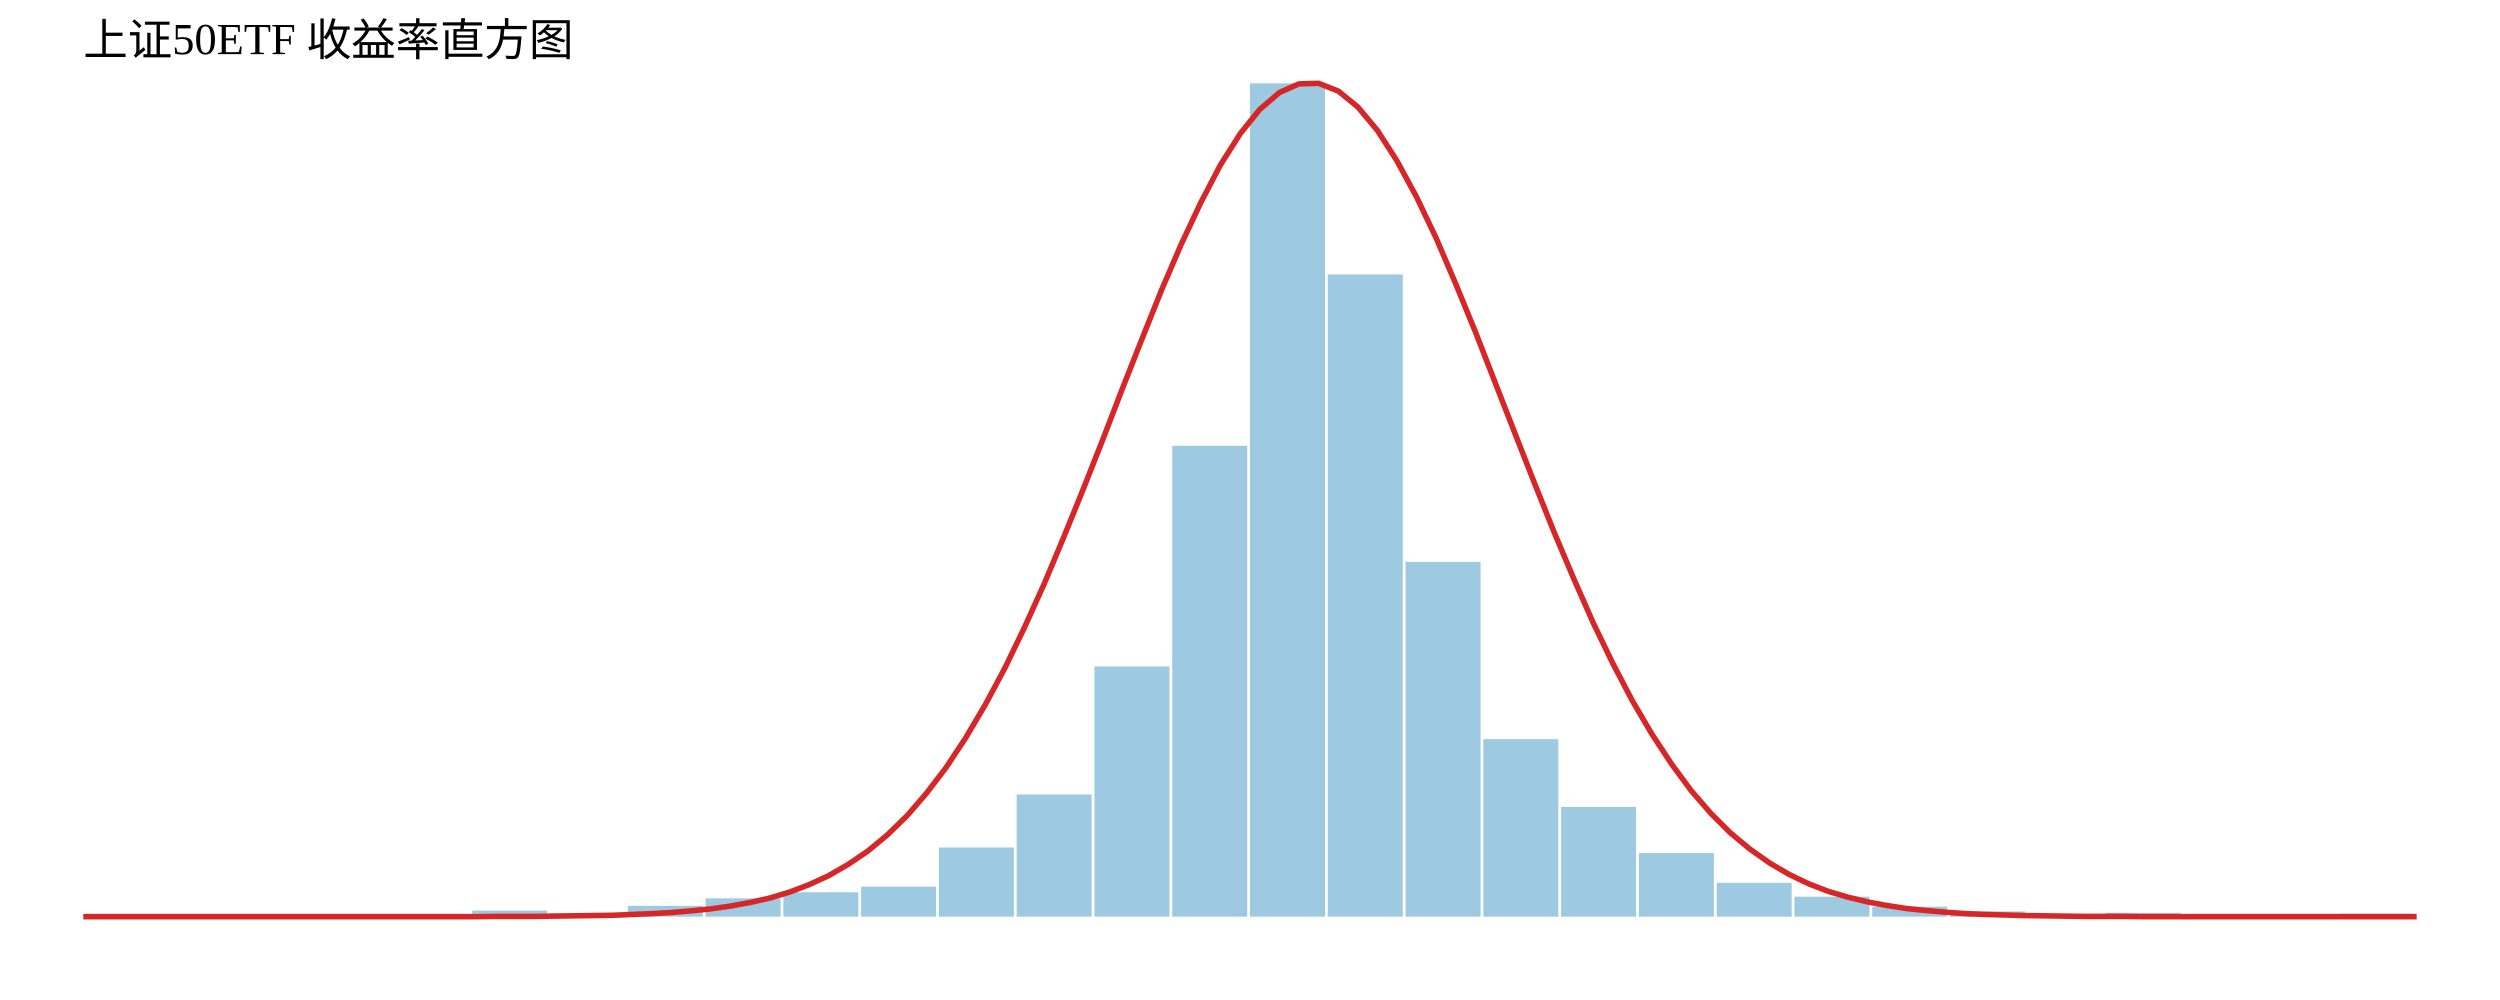
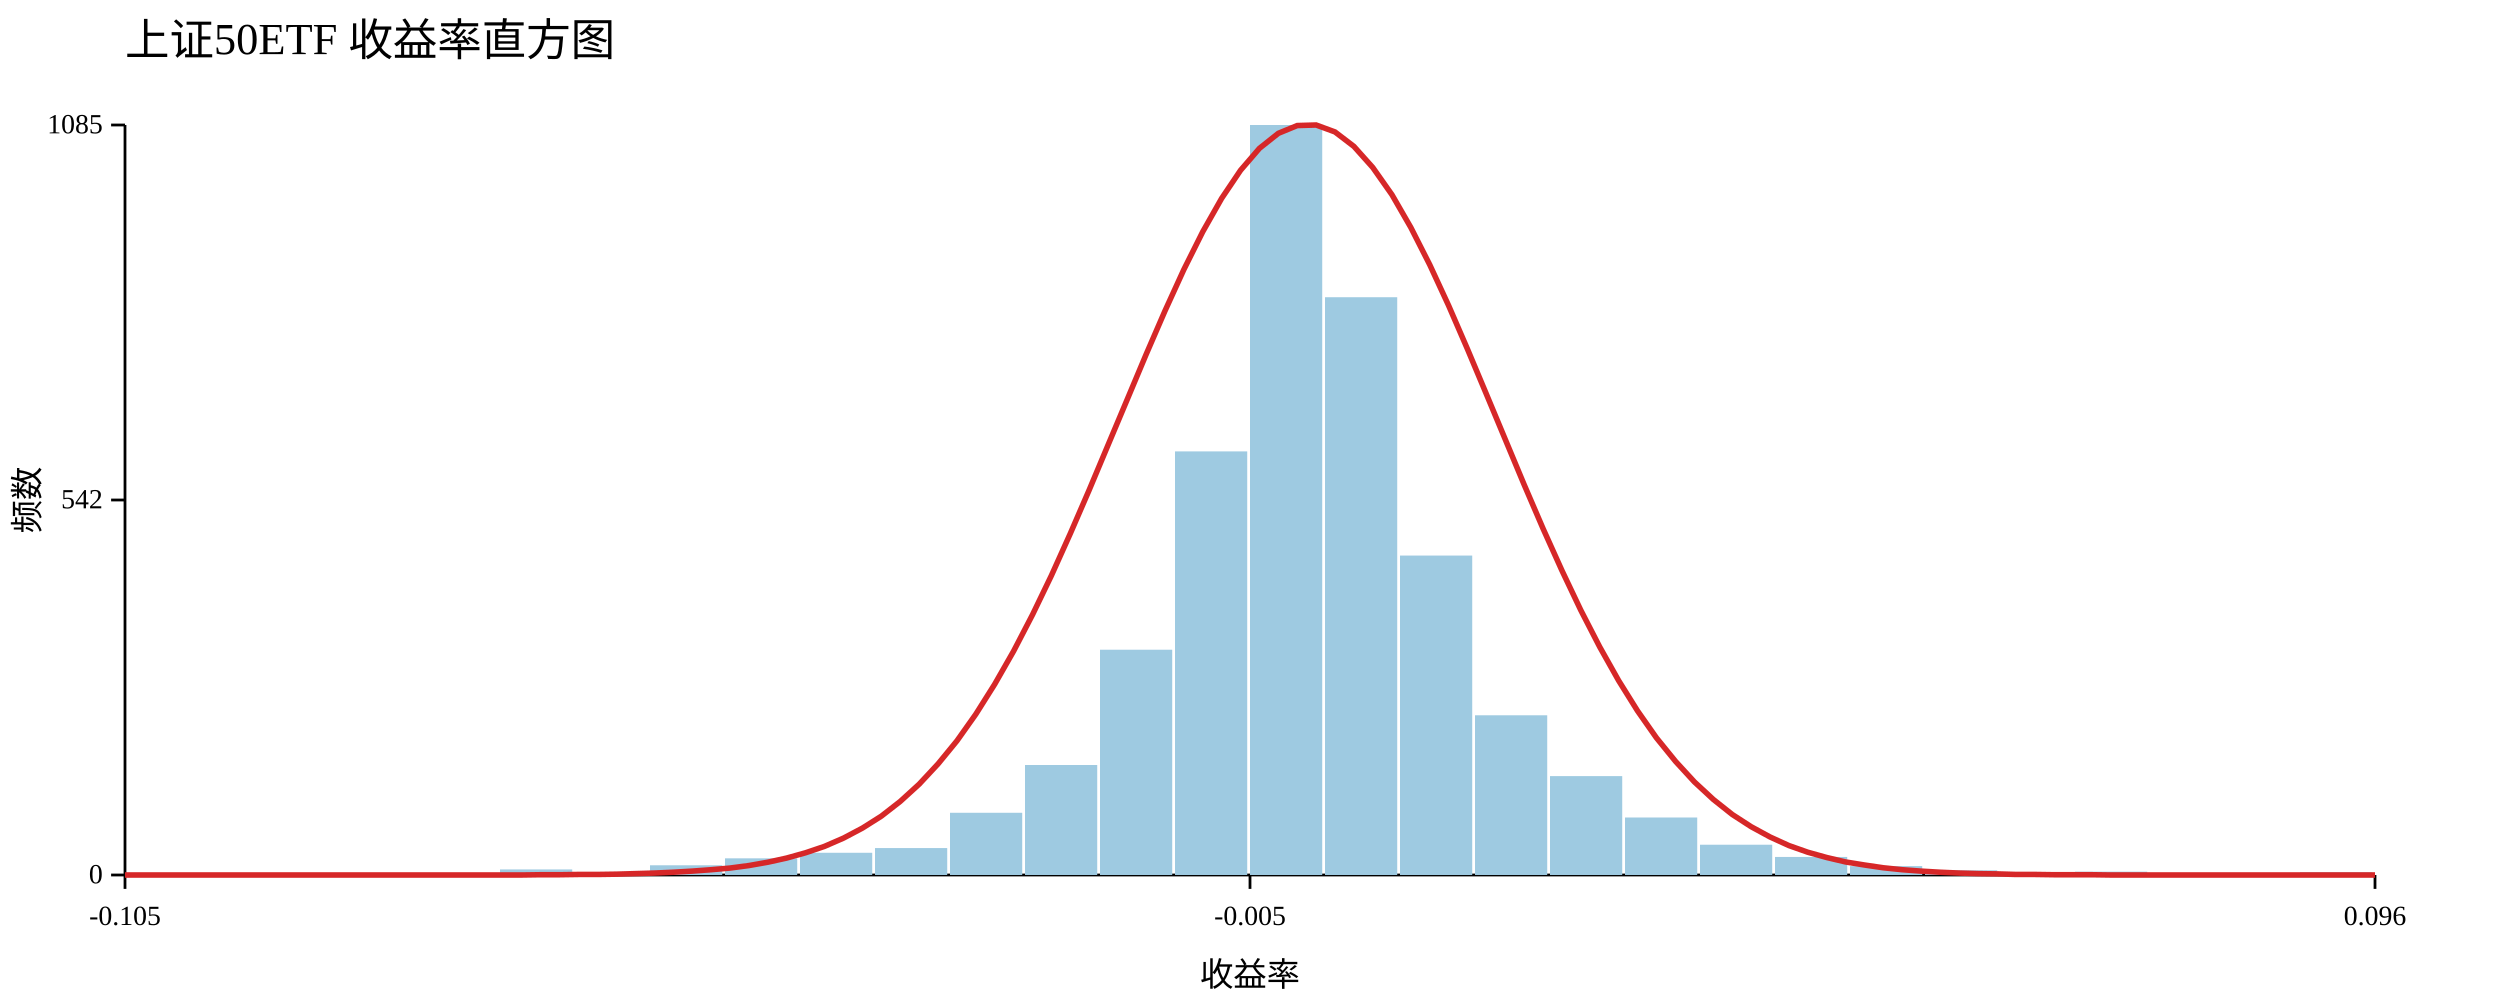
<svg xmlns="http://www.w3.org/2000/svg" width="900" height="360">
  <rect width="100%" height="100%" fill="white" />
-   <text x="30" y="20" font-size="16">上证50ETF 收益率直方图</text>
-   <rect x="30.0" y="329.4" width="27.0" height="0.6" fill="#9ecae1" />
-   <rect x="58.0" y="329.7" width="27.0" height="0.3" fill="#9ecae1" />
-   <rect x="86.0" y="329.2" width="27.0" height="0.8" fill="#9ecae1" />
-   <rect x="114.0" y="329.2" width="27.0" height="0.8" fill="#9ecae1" />
-   <rect x="142.0" y="329.2" width="27.0" height="0.8" fill="#9ecae1" />
-   <rect x="170.0" y="327.8" width="27.0" height="2.2" fill="#9ecae1" />
-   <rect x="198.0" y="328.9" width="27.0" height="1.1" fill="#9ecae1" />
-   <rect x="226.0" y="326.1" width="27.0" height="3.9" fill="#9ecae1" />
-   <rect x="254.0" y="323.4" width="27.0" height="6.6" fill="#9ecae1" />
-   <rect x="282.0" y="321.2" width="27.0" height="8.8" fill="#9ecae1" />
-   <rect x="310.0" y="319.2" width="27.0" height="10.8" fill="#9ecae1" />
-   <rect x="338.0" y="305.1" width="27.0" height="24.9" fill="#9ecae1" />
-   <rect x="366.0" y="286.0" width="27.0" height="44.0" fill="#9ecae1" />
-   <rect x="394.0" y="239.9" width="27.0" height="90.1" fill="#9ecae1" />
-   <rect x="422.0" y="160.5" width="27.0" height="169.5" fill="#9ecae1" />
-   <rect x="450.0" y="30.0" width="27.0" height="300.0" fill="#9ecae1" />
-   <rect x="478.0" y="98.8" width="27.0" height="231.2" fill="#9ecae1" />
-   <rect x="506.0" y="202.3" width="27.0" height="127.7" fill="#9ecae1" />
-   <rect x="534.0" y="266.1" width="27.0" height="63.9" fill="#9ecae1" />
-   <rect x="562.0" y="290.5" width="27.0" height="39.5" fill="#9ecae1" />
-   <rect x="590.0" y="307.1" width="27.0" height="22.9" fill="#9ecae1" />
-   <rect x="618.0" y="317.8" width="27.0" height="12.2" fill="#9ecae1" />
-   <rect x="646.0" y="322.8" width="27.0" height="7.2" fill="#9ecae1" />
-   <rect x="674.0" y="326.4" width="27.0" height="3.6" fill="#9ecae1" />
-   <rect x="702.0" y="328.1" width="27.0" height="1.9" fill="#9ecae1" />
-   <rect x="730.0" y="329.4" width="27.0" height="0.6" fill="#9ecae1" />
-   <rect x="758.0" y="328.6" width="27.0" height="1.4" fill="#9ecae1" />
-   <rect x="786.0" y="329.2" width="27.0" height="0.8" fill="#9ecae1" />
-   <rect x="814.0" y="329.4" width="27.0" height="0.6" fill="#9ecae1" />
-   <rect x="842.0" y="328.9" width="27.0" height="1.1" fill="#9ecae1" />
-   <polyline fill="none" stroke="#d62728" stroke-width="2" points="30.0,330.0 37.1,330.0 44.1,330.0 51.2,330.0 58.2,330.0 65.3,330.0 72.4,330.0 79.4,330.0 86.5,330.0 93.5,330.0 100.6,330.0 107.6,330.0 114.7,330.0 121.8,330.0 128.8,330.0 135.9,330.0 142.9,330.0 150.0,330.0 157.1,330.0 164.1,330.0 171.2,330.0 178.2,329.9 185.3,329.9 192.4,329.9 199.4,329.8 206.5,329.7 213.5,329.6 220.6,329.5 227.6,329.2 234.7,328.9 241.8,328.5 248.8,327.9 255.9,327.2 262.9,326.2 270.0,324.9 277.1,323.3 284.1,321.2 291.2,318.5 298.2,315.3 305.3,311.2 312.4,306.4 319.4,300.6 326.5,293.7 333.5,285.6 340.6,276.3 347.6,265.7 354.7,253.7 361.8,240.4 368.8,225.9 375.9,210.2 382.9,193.5 390.0,176.0 397.1,158.0 404.1,139.8 411.2,121.8 418.2,104.3 425.3,87.8 432.4,72.7 439.4,59.3 446.5,48.1 453.5,39.4 460.6,33.3 467.6,30.2 474.7,30.0 481.8,32.8 488.8,38.5 495.9,47.0 502.9,57.9 510.0,71.0 517.1,85.9 524.1,102.3 531.2,119.6 538.2,137.6 545.3,155.8 552.4,173.9 559.4,191.4 566.5,208.2 573.5,224.1 580.6,238.8 587.6,252.2 594.7,264.3 601.8,275.1 608.8,284.6 615.9,292.8 622.9,299.8 630.0,305.7 637.1,310.7 644.1,314.8 651.2,318.2 658.2,320.9 665.3,323.0 672.4,324.7 679.4,326.0 686.5,327.1 693.5,327.8 700.6,328.4 707.6,328.9 714.7,329.2 721.8,329.4 728.8,329.6 735.9,329.7 742.9,329.8 750.0,329.9 757.1,329.9 764.1,329.9 771.2,330.0 778.2,330.0 785.3,330.0 792.4,330.0 799.4,330.0 806.5,330.0 813.5,330.0 820.6,330.0 827.6,330.0 834.7,330.0 841.8,330.0 848.8,330.0 855.9,330.0 862.9,330.0 870.0,330.0" />
+   <text x="45" y="20" font-size="16">上证50ETF 收益率直方图</text>
+   <line class="axis-x" x1="45" y1="315" x2="855" y2="315" stroke="black" stroke-width="1" />
+   <line class="axis-y" x1="45" y1="45" x2="45" y2="315" stroke="black" stroke-width="1" />
+   <text x="450.0" y="355" font-size="12" text-anchor="middle">收益率</text>
+   <text x="14" y="180.0" font-size="12" text-anchor="middle" transform="rotate(-90 14 180.0)">频数</text>
+   <line x1="45.0" y1="315" x2="45.0" y2="320" stroke="black" stroke-width="1" />
+   <text x="45.0" y="333" font-size="10" text-anchor="middle">-0.105</text>
+   <line x1="450.0" y1="315" x2="450.0" y2="320" stroke="black" stroke-width="1" />
+   <text x="450.0" y="333" font-size="10" text-anchor="middle">-0.005</text>
+   <line x1="855.0" y1="315" x2="855.0" y2="320" stroke="black" stroke-width="1" />
+   <text x="855.0" y="333" font-size="10" text-anchor="middle">0.096</text>
+   <line x1="40" y1="315.0" x2="45" y2="315.0" stroke="black" stroke-width="1" />
+   <text x="37" y="318.0" font-size="10" text-anchor="end">0</text>
+   <line x1="40" y1="180.0" x2="45" y2="180.0" stroke="black" stroke-width="1" />
+   <text x="37" y="183.0" font-size="10" text-anchor="end">542</text>
+   <line x1="40" y1="45.0" x2="45" y2="45.0" stroke="black" stroke-width="1" />
+   <text x="37" y="48.0" font-size="10" text-anchor="end">1085</text>
+   <rect x="45.0" y="314.5" width="26.0" height="0.5" fill="#9ecae1" />
+   <rect x="72.0" y="314.8" width="26.0" height="0.2" fill="#9ecae1" />
+   <rect x="99.0" y="314.3" width="26.0" height="0.7" fill="#9ecae1" />
+   <rect x="126.0" y="314.3" width="26.0" height="0.7" fill="#9ecae1" />
+   <rect x="153.0" y="314.3" width="26.0" height="0.7" fill="#9ecae1" />
+   <rect x="180.0" y="313.0" width="26.0" height="2.0" fill="#9ecae1" />
+   <rect x="207.0" y="314.0" width="26.0" height="1.0" fill="#9ecae1" />
+   <rect x="234.0" y="311.5" width="26.0" height="3.5" fill="#9ecae1" />
+   <rect x="261.0" y="309.0" width="26.0" height="6.0" fill="#9ecae1" />
+   <rect x="288.0" y="307.0" width="26.0" height="8.0" fill="#9ecae1" />
+   <rect x="315.0" y="305.3" width="26.0" height="9.7" fill="#9ecae1" />
+   <rect x="342.0" y="292.6" width="26.0" height="22.4" fill="#9ecae1" />
+   <rect x="369.0" y="275.4" width="26.0" height="39.6" fill="#9ecae1" />
+   <rect x="396.0" y="233.9" width="26.0" height="81.1" fill="#9ecae1" />
+   <rect x="423.0" y="162.5" width="26.0" height="152.5" fill="#9ecae1" />
+   <rect x="450.0" y="45.0" width="26.0" height="270.0" fill="#9ecae1" />
+   <rect x="477.0" y="107.0" width="26.0" height="208.0" fill="#9ecae1" />
+   <rect x="504.0" y="200.0" width="26.0" height="115.0" fill="#9ecae1" />
+   <rect x="531.0" y="257.5" width="26.0" height="57.5" fill="#9ecae1" />
+   <rect x="558.0" y="279.4" width="26.0" height="35.6" fill="#9ecae1" />
+   <rect x="585.0" y="294.3" width="26.0" height="20.7" fill="#9ecae1" />
+   <rect x="612.0" y="304.1" width="26.0" height="10.9" fill="#9ecae1" />
+   <rect x="639.0" y="308.5" width="26.0" height="6.5" fill="#9ecae1" />
+   <rect x="666.0" y="311.8" width="26.0" height="3.2" fill="#9ecae1" />
+   <rect x="693.0" y="313.3" width="26.0" height="1.7" fill="#9ecae1" />
+   <rect x="720.0" y="314.5" width="26.0" height="0.5" fill="#9ecae1" />
+   <rect x="747.0" y="313.8" width="26.0" height="1.2" fill="#9ecae1" />
+   <rect x="774.0" y="314.3" width="26.0" height="0.7" fill="#9ecae1" />
+   <rect x="801.0" y="314.5" width="26.0" height="0.5" fill="#9ecae1" />
+   <rect x="828.0" y="314.0" width="26.0" height="1.0" fill="#9ecae1" />
+   <polyline fill="none" stroke="#d62728" stroke-width="2" points="45.0,315.0 51.8,315.0 58.6,315.0 65.4,315.0 72.2,315.0 79.0,315.0 85.8,315.0 92.6,315.0 99.5,315.0 106.3,315.0 113.1,315.0 119.9,315.0 126.7,315.0 133.5,315.0 140.3,315.0 147.1,315.0 153.9,315.0 160.7,315.0 167.5,315.0 174.3,315.0 181.1,315.0 187.9,315.0 194.7,314.9 201.6,314.9 208.4,314.8 215.2,314.8 222.0,314.7 228.8,314.5 235.6,314.3 242.4,314.0 249.2,313.6 256.0,313.1 262.8,312.5 269.6,311.6 276.4,310.4 283.2,308.9 290.0,307.0 296.8,304.7 303.7,301.7 310.5,298.1 317.3,293.8 324.1,288.5 330.9,282.3 337.7,275.0 344.5,266.7 351.3,257.1 358.1,246.3 364.9,234.4 371.7,221.3 378.5,207.2 385.3,192.1 392.1,176.4 398.9,160.2 405.8,143.8 412.6,127.6 419.4,111.9 426.2,97.0 433.0,83.4 439.8,71.4 446.6,61.3 453.4,53.4 460.2,48.0 467.0,45.2 473.8,45.0 480.6,47.5 487.4,52.7 494.2,60.3 501.1,70.1 507.9,81.9 514.7,95.3 521.5,110.0 528.3,125.7 535.1,141.9 541.9,158.2 548.7,174.5 555.5,190.3 562.3,205.4 569.1,219.7 575.9,232.9 582.7,245.0 589.5,255.9 596.3,265.6 603.2,274.1 610.0,281.5 616.8,287.8 623.6,293.2 630.4,297.6 637.2,301.3 644.0,304.4 650.8,306.8 657.6,308.7 664.4,310.3 671.2,311.4 678.0,312.4 684.8,313.1 691.6,313.6 698.4,314.0 705.3,314.3 712.1,314.5 718.9,314.6 725.7,314.8 732.5,314.8 739.3,314.9 746.1,314.9 752.9,314.9 759.7,315.0 766.5,315.0 773.3,315.0 780.1,315.0 786.9,315.0 793.7,315.0 800.5,315.0 807.4,315.0 814.2,315.0 821.0,315.0 827.8,315.0 834.6,315.0 841.4,315.0 848.2,315.0 855.0,315.0" />
</svg>
